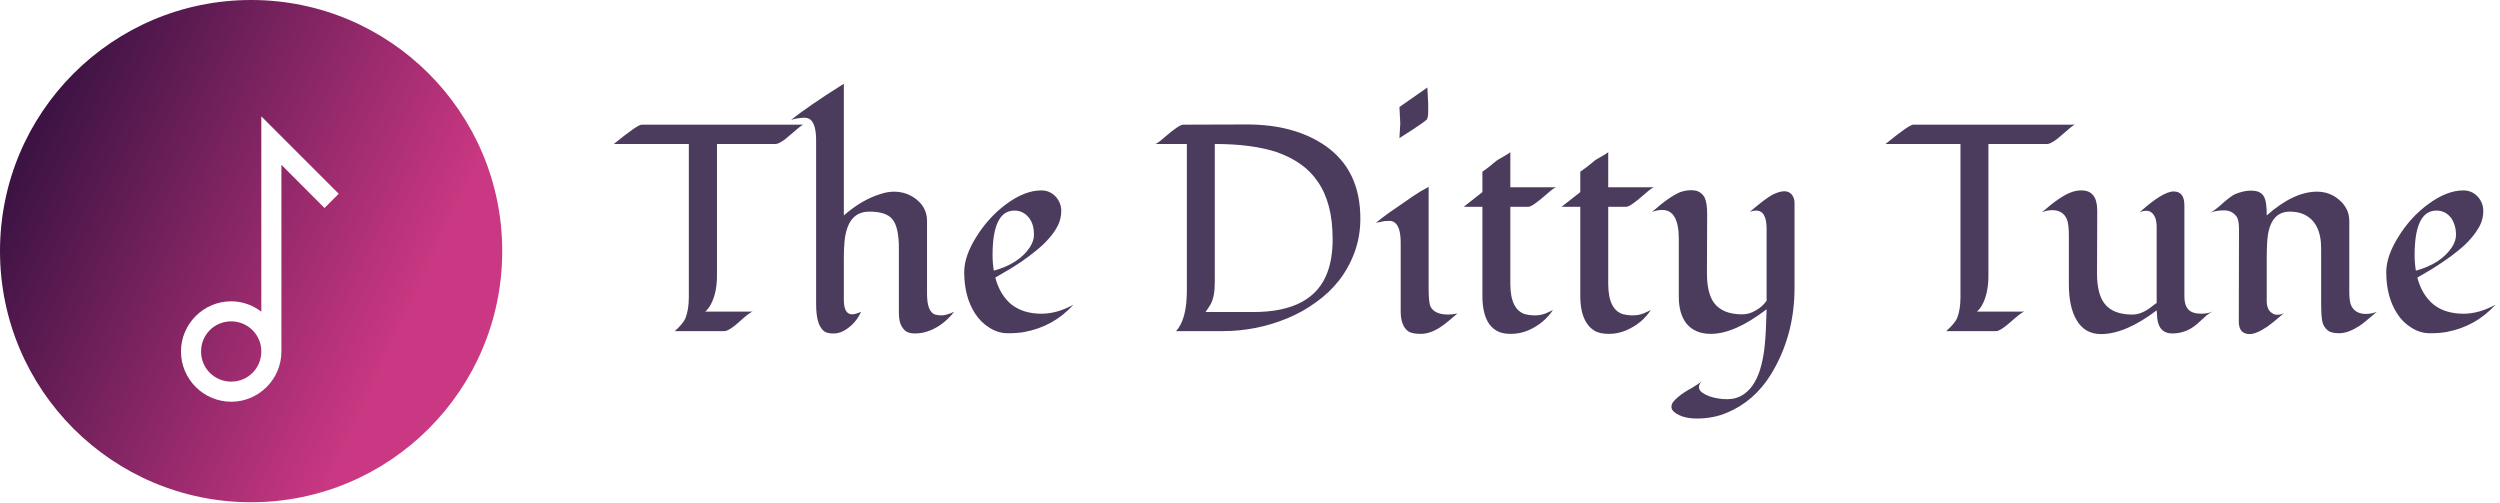
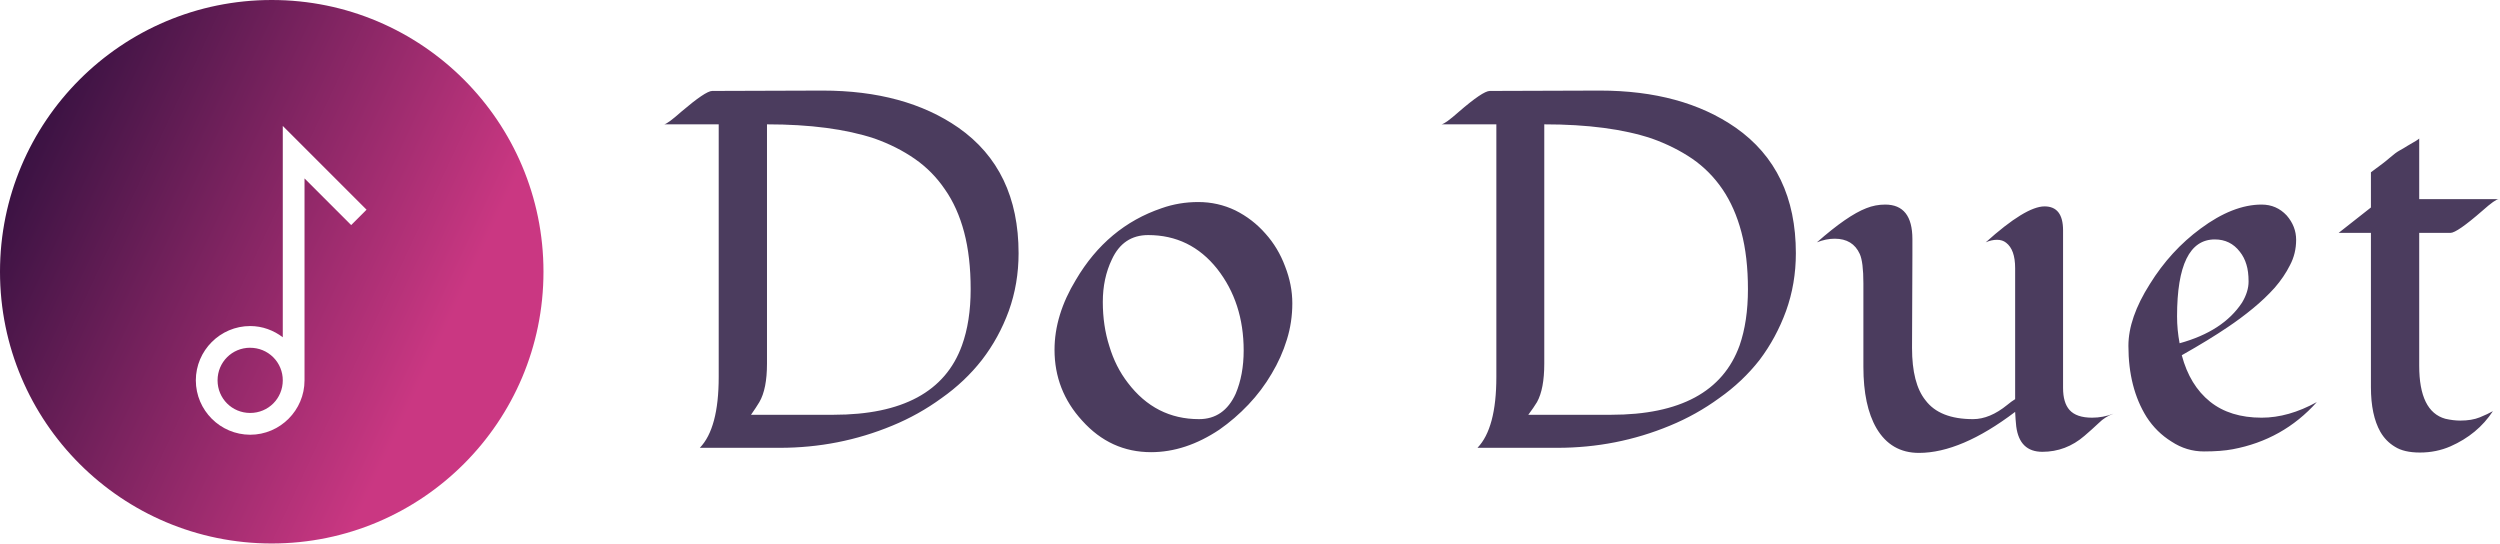
- <svg xmlns="http://www.w3.org/2000/svg" data-v-423bf9ae="" viewBox="0 0 448 90" class="iconLeft">
-   <g data-v-423bf9ae="" id="e530593e-8a58-41b2-bc51-c6073cd494a9" fill="#4b3c5e" transform="matrix(3.764116,0,0,3.764116,110.4517,6.342535)">
-     <path d="M3.45 5.17L-0.12 5.17L-0.12 5.17Q1.01 4.25 1.20 4.25L1.20 4.25L8.91 4.25L8.91 4.25Q8.83 4.26 8.50 4.55L8.50 4.55L8.50 4.55Q8.17 4.83 8.04 4.94L8.04 4.94L8.04 4.94Q7.72 5.17 7.59 5.17L7.59 5.17L4.79 5.17L4.79 11.43L4.79 11.43Q4.79 12.26 4.50 12.80L4.50 12.80L4.50 12.80Q4.38 13.03 4.23 13.15L4.23 13.15L6.49 13.15L6.49 13.15Q6.39 13.17 6.06 13.45L6.06 13.45L6.06 13.45Q5.74 13.74 5.61 13.84L5.61 13.84L5.61 13.84Q5.29 14.08 5.15 14.08L5.15 14.08L2.78 14.08L2.78 14.08Q3.19 13.71 3.29 13.46L3.29 13.46L3.29 13.46Q3.45 13.06 3.45 12.45L3.45 12.45L3.45 5.17ZM10.83 10.53L10.83 12.59L10.83 12.59Q10.83 13.28 11.23 13.28L11.23 13.28L11.23 13.28Q11.37 13.28 11.65 13.16L11.65 13.16L11.65 13.16Q11.38 13.75 10.85 14.05L10.85 14.05L10.85 14.05Q10.58 14.21 10.27 14.19L10.27 14.19L10.27 14.19Q9.96 14.18 9.83 14.03L9.83 14.03L9.83 14.03Q9.69 13.88 9.62 13.67L9.62 13.67L9.62 13.67Q9.51 13.33 9.51 12.80L9.51 12.80L9.51 5.00L9.51 5.00Q9.51 4.27 9.26 4.03L9.26 4.03L9.26 4.03Q9.14 3.92 8.96 3.92L8.96 3.92L8.96 3.92Q8.67 3.92 8.32 4.02L8.32 4.02L8.32 4.02Q9.15 3.36 10.83 2.30L10.83 2.30L10.83 8.57L10.83 8.57Q11.69 7.82 12.58 7.55L12.58 7.55L12.58 7.55Q12.91 7.44 13.22 7.44L13.22 7.44L13.22 7.44Q13.53 7.44 13.81 7.54L13.81 7.54L13.81 7.54Q14.08 7.64 14.30 7.82L14.30 7.82L14.30 7.82Q14.79 8.22 14.79 8.83L14.79 8.83L14.79 12.30L14.79 12.30Q14.79 13.21 15.22 13.30L15.22 13.30L15.22 13.30Q15.35 13.33 15.48 13.33L15.48 13.33L15.48 13.33Q15.70 13.33 16.08 13.16L16.08 13.16L16.08 13.16Q15.51 13.88 14.76 14.11L14.76 14.11L14.76 14.11Q14.50 14.19 14.20 14.19L14.20 14.19L14.20 14.19Q13.90 14.19 13.74 14.05L13.74 14.05L13.74 14.05Q13.58 13.90 13.51 13.69L13.51 13.69L13.51 13.69Q13.45 13.47 13.45 13.21L13.45 13.21L13.45 10.14L13.45 10.14Q13.45 9.10 13.13 8.74L13.13 8.74L13.13 8.74Q12.84 8.39 12.04 8.39L12.04 8.39L12.04 8.39Q10.99 8.39 10.86 9.84L10.86 9.84L10.86 9.84Q10.83 10.21 10.83 10.53L10.83 10.53ZM21.76 12.82L21.76 12.82L21.76 12.82Q20.82 13.86 19.43 14.12L19.43 14.12L19.43 14.12Q19.11 14.18 18.64 14.18L18.64 14.18L18.64 14.18Q18.17 14.18 17.75 13.91L17.75 13.91L17.75 13.91Q17.34 13.65 17.07 13.23L17.07 13.23L17.07 13.23Q16.56 12.43 16.56 11.27L16.56 11.27L16.56 11.27Q16.56 10.50 17.15 9.57L17.15 9.57L17.15 9.57Q17.73 8.65 18.55 8.04L18.55 8.04L18.55 8.04Q19.44 7.38 20.23 7.38L20.23 7.38L20.23 7.38Q20.64 7.38 20.92 7.68L20.92 7.68L20.92 7.68Q21.18 7.98 21.18 8.35L21.18 8.35L21.18 8.35Q21.18 8.73 21.02 9.05L21.02 9.05L21.02 9.05Q20.86 9.37 20.59 9.67L20.59 9.67L20.59 9.67Q20.33 9.97 19.99 10.24L19.99 10.24L19.99 10.24Q19.65 10.52 19.30 10.76L19.30 10.76L19.30 10.76Q18.80 11.10 18.04 11.53L18.04 11.53L18.04 11.53Q18.26 12.36 18.81 12.81L18.81 12.81L18.81 12.81Q19.37 13.25 20.24 13.25L20.24 13.25L20.24 13.25Q20.98 13.25 21.76 12.82ZM19.69 10.08L19.69 10.08L19.69 10.08Q19.88 9.78 19.88 9.50L19.88 9.50L19.88 9.50Q19.88 9.22 19.82 9.03L19.82 9.03L19.82 9.03Q19.76 8.83 19.64 8.68L19.64 8.68L19.64 8.68Q19.37 8.34 18.95 8.34L18.95 8.34L18.95 8.34Q17.91 8.34 17.91 10.46L17.91 10.46L17.91 10.46Q17.91 10.83 17.97 11.20L17.97 11.20L17.97 11.20Q19.17 10.87 19.69 10.08ZM35.42 8.72L35.42 8.72L35.42 8.72Q35.42 9.56 35.15 10.31L35.15 10.31L35.15 10.31Q34.88 11.05 34.41 11.66L34.41 11.66L34.41 11.66Q33.94 12.26 33.30 12.71L33.30 12.71L33.30 12.71Q32.67 13.17 31.94 13.47L31.94 13.47L31.94 13.47Q30.47 14.08 28.84 14.08L28.84 14.08L26.64 14.08L26.64 14.08Q27.16 13.54 27.16 12.13L27.16 12.13L27.16 5.17L25.66 5.17L25.66 5.17Q25.76 5.15 26.12 4.83L26.12 4.83L26.12 4.83Q26.80 4.25 26.98 4.25L26.98 4.25L30.02 4.24L30.02 4.24Q32.29 4.24 33.76 5.26L33.76 5.26L33.76 5.26Q35.42 6.42 35.42 8.72ZM33.86 11.26L33.86 11.26L33.86 11.26Q34.10 10.60 34.10 9.71L34.10 9.71L34.10 9.71Q34.10 8.82 33.92 8.14L33.92 8.14L33.92 8.14Q33.74 7.46 33.39 6.96L33.39 6.96L33.39 6.96Q33.05 6.46 32.56 6.12L32.56 6.12L32.56 6.12Q32.07 5.78 31.45 5.56L31.45 5.56L31.45 5.56Q30.27 5.17 28.49 5.17L28.49 5.17L28.49 11.76L28.49 11.76Q28.49 12.46 28.28 12.82L28.28 12.82L28.28 12.82Q28.19 12.97 28.05 13.17L28.05 13.17L30.32 13.17L30.32 13.17Q33.17 13.17 33.86 11.26ZM37.28 3.41L38.61 2.48L38.65 3.26L38.65 3.62L38.65 3.62Q38.65 3.94 38.57 4.02L38.57 4.02L38.57 4.02Q38.49 4.09 38.39 4.16L38.39 4.16L38.39 4.16Q38.01 4.43 37.28 4.89L37.28 4.89L37.28 4.89Q37.32 4.21 37.32 4.19L37.32 4.19L37.32 4.19Q37.32 4.16 37.28 3.41L37.28 3.41ZM40.04 13.24L40.04 13.24L40.04 13.24Q39.83 13.41 39.64 13.58L39.64 13.58L39.64 13.58Q39.44 13.75 39.23 13.89L39.23 13.89L39.23 13.89Q38.74 14.21 38.29 14.21L38.29 14.21L38.29 14.21Q37.86 14.21 37.69 14.08L37.69 14.08L37.69 14.08Q37.34 13.82 37.34 13.13L37.34 13.13L37.34 9.88L37.34 9.88Q37.34 9.15 37.08 8.93L37.08 8.93L37.08 8.93Q36.96 8.83 36.81 8.83L36.81 8.83L36.81 8.83Q36.67 8.83 36.57 8.84L36.57 8.84L36.57 8.84Q36.47 8.86 36.37 8.88L36.37 8.88L36.37 8.88Q36.26 8.90 36.16 8.92L36.16 8.92L36.16 8.92Q36.50 8.65 36.79 8.44L36.79 8.44L36.79 8.44Q37.09 8.23 37.30 8.09L37.30 8.09L37.30 8.09Q37.52 7.94 37.89 7.68L37.89 7.68L37.89 7.68Q38.27 7.42 38.67 7.21L38.67 7.21L38.67 12.03L38.67 12.03Q38.67 12.73 38.76 12.91L38.76 12.91L38.76 12.91Q38.95 13.29 39.61 13.29L39.61 13.29L39.61 13.29Q39.79 13.29 40.04 13.24ZM41.23 8.16L40.34 8.16L41.23 7.46L41.23 6.49L41.23 6.49Q41.60 6.23 41.75 6.09L41.75 6.09L41.75 6.09Q41.91 5.95 42.02 5.89L42.02 5.89L42.02 5.89Q42.13 5.83 42.25 5.76L42.25 5.76L42.25 5.76Q42.54 5.59 42.56 5.56L42.56 5.56L42.56 7.23L44.75 7.23L44.75 7.23Q44.66 7.23 44.30 7.55L44.30 7.55L44.30 7.55Q43.61 8.16 43.42 8.16L43.42 8.16L42.56 8.16L42.56 11.82L42.56 11.82Q42.56 13.08 43.29 13.28L43.29 13.28L43.29 13.28Q43.50 13.33 43.70 13.33L43.70 13.33L43.70 13.33Q44.01 13.33 44.23 13.24L44.23 13.24L44.23 13.24Q44.45 13.15 44.59 13.07L44.59 13.07L44.59 13.07Q44.17 13.71 43.42 14.04L43.42 14.04L43.42 14.04Q43.03 14.21 42.58 14.21L42.58 14.21L42.58 14.21Q42.14 14.21 41.89 14.05L41.89 14.05L41.89 14.05Q41.64 13.90 41.49 13.64L41.49 13.64L41.49 13.64Q41.23 13.18 41.23 12.41L41.23 12.41L41.23 8.16ZM45.89 8.16L45.00 8.16L45.89 7.46L45.89 6.49L45.89 6.49Q46.26 6.23 46.42 6.09L46.42 6.09L46.42 6.09Q46.57 5.95 46.68 5.89L46.68 5.89L46.68 5.89Q46.79 5.83 46.91 5.76L46.91 5.76L46.91 5.76Q47.20 5.59 47.22 5.56L47.22 5.56L47.22 7.23L49.41 7.23L49.41 7.23Q49.32 7.23 48.96 7.55L48.96 7.55L48.96 7.55Q48.27 8.16 48.08 8.16L48.08 8.16L47.22 8.16L47.22 11.82L47.22 11.82Q47.22 13.08 47.95 13.28L47.95 13.28L47.95 13.28Q48.17 13.33 48.36 13.33L48.36 13.33L48.36 13.33Q48.67 13.33 48.89 13.24L48.89 13.24L48.89 13.24Q49.11 13.15 49.25 13.07L49.25 13.07L49.25 13.07Q48.84 13.71 48.08 14.04L48.08 14.04L48.08 14.04Q47.69 14.21 47.25 14.21L47.25 14.21L47.25 14.21Q46.80 14.21 46.55 14.05L46.55 14.05L46.55 14.05Q46.31 13.90 46.16 13.64L46.16 13.64L46.16 13.64Q45.89 13.18 45.89 12.41L45.89 12.41L45.89 8.16ZM54.76 12.63L54.76 9.21L54.76 9.21Q54.76 8.34 54.26 8.34L54.26 8.34L54.26 8.34Q54.10 8.34 53.95 8.41L53.95 8.41L53.95 8.41Q54.72 7.75 55.05 7.58L55.05 7.58L55.05 7.58Q55.38 7.42 55.60 7.42L55.60 7.42L55.60 7.42Q55.83 7.42 55.96 7.58L55.96 7.58L55.96 7.58Q56.09 7.74 56.09 7.98L56.09 7.98L56.09 12.02L56.09 12.02Q56.09 14.31 54.96 16.15L54.96 16.15L54.96 16.15Q54.17 17.42 52.88 17.96L52.88 17.96L52.88 17.96Q52.23 18.24 51.44 18.24L51.44 18.24L51.44 18.24Q50.76 18.24 50.37 17.94L50.37 17.94L50.37 17.94Q50.23 17.82 50.23 17.69L50.23 17.69L50.23 17.69Q50.23 17.55 50.32 17.44L50.32 17.44L50.32 17.44Q50.41 17.33 50.54 17.22L50.54 17.22L50.54 17.22Q50.68 17.10 50.85 16.99L50.85 16.99L50.85 16.99Q51.02 16.88 51.19 16.79L51.19 16.79L51.19 16.79Q51.60 16.54 51.71 16.44L51.71 16.44L51.71 16.44Q51.54 16.58 51.54 16.74L51.54 16.74L51.54 16.74Q51.54 16.90 51.70 17.01L51.70 17.01L51.70 17.01Q51.86 17.12 52.06 17.19L52.06 17.19L52.06 17.19Q52.46 17.32 52.89 17.32L52.89 17.32L52.89 17.32Q53.31 17.32 53.65 17.10L53.65 17.10L53.65 17.10Q53.98 16.88 54.19 16.51L54.19 16.51L54.19 16.51Q54.40 16.15 54.51 15.69L54.51 15.69L54.51 15.69Q54.63 15.22 54.67 14.75L54.67 14.75L54.67 14.75Q54.73 14.25 54.76 13.04L54.76 13.04L54.76 13.04Q53.23 14.21 52.11 14.21L52.11 14.21L52.11 14.21Q51.33 14.21 50.93 13.70L50.93 13.70L50.93 13.70Q50.58 13.24 50.58 12.44L50.58 12.44L50.58 9.69L50.58 9.69Q50.58 8.31 49.79 8.31L49.79 8.31L49.79 8.31Q49.53 8.31 49.30 8.41L49.30 8.41L49.30 8.41Q50.12 7.68 50.65 7.46L50.65 7.46L50.65 7.46Q50.91 7.37 51.17 7.37L51.17 7.37L51.17 7.37Q51.43 7.37 51.58 7.47L51.58 7.47L51.58 7.47Q51.73 7.57 51.81 7.72L51.81 7.72L51.81 7.72Q51.93 7.98 51.93 8.49L51.93 8.49L51.92 11.32L51.92 11.32Q51.92 12.29 52.27 12.75L52.27 12.75L52.27 12.75Q52.68 13.28 53.60 13.28L53.60 13.28L53.60 13.28Q53.94 13.28 54.25 13.09L54.25 13.09L54.25 13.09Q54.57 12.91 54.76 12.63L54.76 12.63ZM63.99 5.17L60.42 5.17L60.42 5.17Q61.55 4.25 61.74 4.25L61.74 4.25L69.45 4.25L69.45 4.25Q69.36 4.26 69.04 4.55L69.04 4.55L69.04 4.55Q68.71 4.83 68.58 4.94L68.58 4.94L68.58 4.94Q68.26 5.17 68.13 5.17L68.13 5.17L65.32 5.17L65.32 11.43L65.32 11.43Q65.32 12.26 65.04 12.80L65.04 12.80L65.04 12.80Q64.92 13.03 64.77 13.15L64.77 13.15L67.03 13.15L67.03 13.15Q66.93 13.17 66.60 13.45L66.60 13.45L66.60 13.45Q66.27 13.74 66.14 13.84L66.14 13.84L66.14 13.84Q65.83 14.08 65.69 14.08L65.69 14.08L63.31 14.08L63.31 14.08Q63.72 13.71 63.83 13.46L63.83 13.46L63.83 13.46Q63.99 13.06 63.99 12.45L63.99 12.45L63.99 5.17ZM72.52 8.42L72.52 8.42L72.52 8.42Q73.62 7.43 74.14 7.43L74.14 7.43L74.14 7.43Q74.65 7.43 74.65 8.09L74.65 8.09L74.65 12.43L74.65 12.43Q74.65 12.84 74.83 13.04L74.83 13.04L74.83 13.04Q75.02 13.25 75.45 13.25L75.45 13.25L75.45 13.25Q75.75 13.25 76.04 13.14L76.04 13.14L76.04 13.14Q75.81 13.22 75.63 13.40L75.63 13.40L75.63 13.40Q75.45 13.57 75.24 13.75L75.24 13.75L75.24 13.75Q74.73 14.19 74.07 14.19L74.07 14.19L74.07 14.19Q73.45 14.19 73.36 13.49L73.36 13.49L73.36 13.49Q73.34 13.30 73.33 13.09L73.33 13.09L73.33 13.09Q71.84 14.22 70.68 14.22L70.68 14.22L70.68 14.22Q69.90 14.22 69.51 13.54L69.51 13.54L69.51 13.54Q69.15 12.92 69.15 11.85L69.15 11.85L69.15 9.55L69.15 9.55Q69.15 8.96 69.05 8.74L69.05 8.74L69.05 8.74Q68.86 8.32 68.36 8.32L68.36 8.32L68.36 8.32Q68.12 8.32 67.87 8.42L67.87 8.42L67.87 8.42Q68.71 7.68 69.23 7.48L69.23 7.48L69.23 7.48Q69.48 7.38 69.75 7.38L69.75 7.38L69.75 7.38Q70.50 7.38 70.50 8.33L70.50 8.33L70.50 8.33Q70.50 8.33 70.50 8.78L70.50 8.78L70.50 8.78Q70.50 8.78 70.49 11.33L70.49 11.33L70.49 11.33Q70.49 12.31 70.85 12.77L70.85 12.77L70.85 12.77Q71.25 13.29 72.17 13.29L72.17 13.29L72.17 13.29Q72.63 13.29 73.11 12.90L73.11 12.90L73.11 12.90Q73.23 12.80 73.33 12.74L73.33 12.74L73.33 9.13L73.33 9.13Q73.33 8.62 73.08 8.43L73.08 8.43L73.08 8.43Q72.98 8.35 72.83 8.35L72.83 8.35L72.83 8.35Q72.68 8.35 72.52 8.42ZM77.24 13.62L77.24 13.62L77.25 9.22L77.25 9.22Q77.25 8.76 77.12 8.61L77.12 8.61L77.12 8.61Q76.91 8.33 76.54 8.33L76.54 8.33L76.54 8.33Q76.16 8.33 75.87 8.44L75.87 8.44L75.87 8.44Q76.04 8.37 76.33 8.12L76.33 8.12L76.33 8.12Q76.86 7.64 77.08 7.55L77.08 7.55L77.08 7.55Q77.49 7.39 77.80 7.39L77.80 7.39L77.80 7.39Q78.11 7.39 78.26 7.49L78.26 7.49L78.26 7.49Q78.42 7.59 78.48 7.77L78.48 7.77L78.48 7.77Q78.57 7.98 78.57 8.57L78.57 8.57L78.57 8.57Q79.85 7.44 80.96 7.44L80.96 7.44L80.96 7.44Q81.57 7.44 82.02 7.83L82.02 7.83L82.02 7.83Q82.50 8.24 82.50 8.83L82.50 8.83L82.50 12.20L82.50 12.20Q82.50 12.71 82.61 12.90L82.61 12.90L82.61 12.90Q82.81 13.26 83.29 13.26L83.29 13.26L83.29 13.26Q83.56 13.26 83.81 13.16L83.81 13.16L83.81 13.16Q83.20 13.69 82.97 13.84L82.97 13.84L82.97 13.84Q82.43 14.18 82.03 14.18L82.03 14.18L82.03 14.18Q81.63 14.18 81.47 14.04L81.47 14.04L81.47 14.04Q81.30 13.90 81.23 13.68L81.23 13.68L81.23 13.68Q81.16 13.44 81.16 12.70L81.16 12.70L81.16 10.14L81.16 10.14Q81.16 8.92 80.36 8.53L80.36 8.53L80.36 8.53Q80.07 8.39 79.67 8.39L79.67 8.39L79.67 8.39Q78.67 8.39 78.59 9.86L78.59 9.86L78.59 9.86Q78.57 10.23 78.57 10.53L78.57 10.53L78.57 12.64L78.57 12.64Q78.57 13.08 78.84 13.23L78.84 13.23L78.84 13.23Q78.93 13.30 79.08 13.30L79.08 13.30L79.08 13.30Q79.22 13.30 79.38 13.23L79.38 13.23L79.38 13.23Q79.24 13.35 79.04 13.52L79.04 13.52L79.04 13.52Q78.84 13.69 78.62 13.85L78.62 13.85L78.62 13.85Q78.08 14.22 77.76 14.22L77.76 14.22L77.76 14.22Q77.24 14.22 77.24 13.62ZM89.46 12.82L89.46 12.82L89.46 12.82Q88.52 13.86 87.13 14.12L87.13 14.12L87.13 14.12Q86.81 14.18 86.34 14.18L86.34 14.18L86.34 14.18Q85.87 14.18 85.45 13.91L85.45 13.91L85.45 13.91Q85.03 13.65 84.77 13.23L84.77 13.23L84.77 13.23Q84.26 12.43 84.26 11.27L84.26 11.27L84.26 11.27Q84.26 10.50 84.85 9.57L84.85 9.57L84.85 9.57Q85.42 8.65 86.25 8.04L86.25 8.04L86.25 8.04Q87.14 7.38 87.93 7.38L87.93 7.38L87.93 7.38Q88.34 7.38 88.62 7.68L88.62 7.68L88.62 7.68Q88.88 7.98 88.88 8.35L88.88 8.35L88.88 8.35Q88.88 8.73 88.72 9.05L88.72 9.05L88.72 9.05Q88.55 9.37 88.29 9.67L88.29 9.67L88.29 9.67Q88.03 9.97 87.69 10.24L87.69 10.24L87.69 10.24Q87.35 10.52 86.99 10.76L86.99 10.76L86.99 10.76Q86.50 11.10 85.74 11.53L85.74 11.53L85.74 11.53Q85.96 12.36 86.51 12.81L86.51 12.81L86.51 12.81Q87.06 13.25 87.94 13.25L87.94 13.25L87.94 13.25Q88.68 13.25 89.46 12.82ZM87.39 10.08L87.39 10.08L87.39 10.08Q87.58 9.78 87.58 9.50L87.58 9.50L87.58 9.50Q87.58 9.22 87.51 9.03L87.51 9.03L87.51 9.03Q87.45 8.83 87.34 8.68L87.34 8.68L87.34 8.68Q87.07 8.34 86.65 8.34L86.65 8.34L86.65 8.34Q85.61 8.34 85.61 10.46L85.61 10.46L85.61 10.46Q85.61 10.83 85.67 11.20L85.67 11.20L85.67 11.20Q86.87 10.87 87.39 10.08Z" />
+ <svg xmlns="http://www.w3.org/2000/svg" data-v-423bf9ae="" viewBox="0 0 414 90" class="iconLeft">
+   <g data-v-423bf9ae="" id="0fe64e71-724d-4a19-90da-05b07822995e" fill="#4b3c5e" transform="matrix(6.012024,0,0,6.012024,108.7375,-10.49098)">
+     <path d="M9.97 8.72L9.97 8.72L9.97 8.72Q9.97 9.56 9.70 10.31L9.70 10.31L9.70 10.31Q9.43 11.05 8.96 11.66L8.96 11.66L8.96 11.66Q8.49 12.26 7.85 12.71L7.85 12.71L7.85 12.71Q7.22 13.17 6.49 13.47L6.49 13.47L6.49 13.47Q5.02 14.08 3.39 14.08L3.39 14.08L1.19 14.08L1.19 14.08Q1.71 13.54 1.71 12.13L1.71 12.13L1.71 5.17L0.21 5.17L0.21 5.17Q0.31 5.15 0.67 4.83L0.67 4.83L0.67 4.83Q1.35 4.25 1.53 4.25L1.53 4.25L4.57 4.24L4.57 4.24Q6.84 4.24 8.31 5.26L8.31 5.26L8.31 5.26Q9.97 6.42 9.97 8.72ZM8.41 11.26L8.41 11.26L8.41 11.26Q8.65 10.60 8.65 9.71L8.65 9.71L8.65 9.71Q8.65 8.82 8.47 8.14L8.47 8.14L8.47 8.14Q8.29 7.46 7.94 6.96L7.94 6.96L7.94 6.96Q7.60 6.46 7.11 6.12L7.11 6.12L7.11 6.12Q6.62 5.78 6.00 5.56L6.00 5.56L6.00 5.56Q4.82 5.17 3.04 5.17L3.04 5.17L3.04 11.76L3.04 11.76Q3.04 12.46 2.83 12.82L2.83 12.82L2.83 12.82Q2.74 12.97 2.60 13.17L2.60 13.17L4.87 13.17L4.87 13.17Q7.72 13.17 8.41 11.26ZM16.77 8.18L16.77 8.18L16.77 8.18Q17.12 8.57 17.31 9.08L17.31 9.08L17.31 9.08Q17.51 9.59 17.51 10.10L17.51 10.10L17.51 10.10Q17.51 10.62 17.36 11.10L17.36 11.10L17.36 11.10Q17.21 11.59 16.94 12.04L16.94 12.04L16.94 12.04Q16.67 12.50 16.30 12.89L16.30 12.89L16.30 12.89Q15.93 13.28 15.50 13.58L15.50 13.58L15.50 13.58Q14.57 14.20 13.62 14.20L13.62 14.20L13.62 14.20Q12.50 14.20 11.72 13.33L11.72 13.33L11.72 13.33Q10.96 12.50 10.96 11.38L10.96 11.38L10.96 11.38Q10.96 10.42 11.55 9.45L11.55 9.45L11.55 9.45Q12.41 7.99 13.91 7.48L13.91 7.48L13.91 7.48Q14.39 7.31 14.92 7.31L14.92 7.31L14.92 7.31Q15.46 7.31 15.94 7.54L15.94 7.54L15.94 7.54Q16.42 7.78 16.77 8.18ZM13.54 8.22L13.54 8.22L13.54 8.22Q12.85 8.22 12.54 8.89L12.54 8.89L12.54 8.89Q12.29 9.41 12.29 10.06L12.29 10.06L12.29 10.06Q12.29 10.72 12.47 11.28L12.47 11.28L12.47 11.28Q12.64 11.85 12.98 12.29L12.98 12.29L12.98 12.29Q13.74 13.29 14.94 13.29L14.94 13.29L14.94 13.29Q15.63 13.29 15.95 12.59L15.95 12.59L15.95 12.59Q16.17 12.07 16.17 11.40L16.17 11.40L16.17 11.40Q16.17 10.08 15.44 9.15L15.44 9.15L15.44 9.15Q14.70 8.22 13.54 8.22ZM31.38 8.72L31.38 8.72L31.38 8.72Q31.38 9.56 31.11 10.31L31.11 10.31L31.11 10.31Q30.84 11.05 30.38 11.66L30.38 11.66L30.38 11.66Q29.91 12.26 29.27 12.71L29.27 12.71L29.27 12.71Q28.64 13.17 27.91 13.47L27.91 13.47L27.91 13.47Q26.44 14.08 24.81 14.08L24.81 14.08L22.61 14.08L22.61 14.08Q23.13 13.54 23.13 12.13L23.13 12.13L23.13 5.17L21.62 5.17L21.62 5.17Q21.73 5.15 22.09 4.83L22.09 4.83L22.09 4.83Q22.76 4.25 22.95 4.25L22.95 4.25L25.98 4.24L25.98 4.24Q28.25 4.24 29.72 5.26L29.72 5.26L29.72 5.26Q31.38 6.42 31.38 8.72ZM29.83 11.26L29.83 11.26L29.83 11.26Q30.06 10.60 30.06 9.71L30.06 9.71L30.06 9.71Q30.06 8.82 29.88 8.14L29.88 8.14L29.88 8.14Q29.70 7.46 29.36 6.96L29.36 6.96L29.36 6.96Q29.02 6.46 28.53 6.12L28.53 6.12L28.53 6.12Q28.03 5.78 27.41 5.56L27.41 5.56L27.41 5.56Q26.24 5.17 24.45 5.17L24.45 5.17L24.45 11.76L24.45 11.76Q24.45 12.46 24.25 12.82L24.25 12.82L24.25 12.82Q24.16 12.97 24.01 13.17L24.01 13.17L26.29 13.17L26.29 13.17Q29.14 13.17 29.83 11.26ZM36.61 8.42L36.61 8.42L36.61 8.42Q37.71 7.43 38.23 7.43L38.23 7.43L38.23 7.43Q38.74 7.43 38.74 8.09L38.74 8.09L38.74 12.43L38.74 12.43Q38.74 12.84 38.92 13.04L38.92 13.04L38.92 13.04Q39.11 13.25 39.54 13.25L39.54 13.25L39.54 13.25Q39.84 13.25 40.13 13.14L40.13 13.14L40.13 13.14Q39.90 13.22 39.72 13.40L39.72 13.40L39.72 13.40Q39.54 13.57 39.33 13.75L39.33 13.75L39.33 13.75Q38.82 14.19 38.17 14.19L38.17 14.19L38.17 14.19Q37.54 14.19 37.45 13.49L37.45 13.49L37.45 13.49Q37.43 13.30 37.42 13.09L37.42 13.09L37.42 13.09Q35.93 14.22 34.77 14.22L34.77 14.22L34.77 14.22Q34.00 14.22 33.60 13.54L33.60 13.54L33.60 13.54Q33.24 12.92 33.24 11.85L33.24 11.85L33.24 9.55L33.24 9.55Q33.24 8.96 33.14 8.74L33.14 8.74L33.14 8.74Q32.95 8.32 32.45 8.32L32.45 8.32L32.45 8.32Q32.21 8.32 31.96 8.42L31.96 8.42L31.96 8.42Q32.80 7.68 33.32 7.48L33.32 7.48L33.32 7.48Q33.57 7.38 33.84 7.38L33.84 7.38L33.84 7.38Q34.59 7.38 34.59 8.33L34.59 8.33L34.59 8.33Q34.59 8.33 34.59 8.78L34.59 8.78L34.59 8.78Q34.59 8.78 34.58 11.33L34.58 11.33L34.58 11.33Q34.58 12.31 34.95 12.77L34.95 12.77L34.95 12.77Q35.34 13.29 36.26 13.29L36.26 13.29L36.26 13.29Q36.72 13.29 37.20 12.90L37.20 12.90L37.20 12.90Q37.32 12.80 37.42 12.74L37.42 12.74L37.42 9.13L37.42 9.13Q37.42 8.62 37.17 8.43L37.17 8.43L37.17 8.43Q37.07 8.35 36.92 8.35L36.92 8.35L36.92 8.35Q36.77 8.35 36.61 8.42ZM45.73 12.82L45.73 12.82L45.73 12.82Q44.80 13.86 43.41 14.12L43.41 14.12L43.41 14.12Q43.09 14.18 42.62 14.18L42.62 14.18L42.62 14.18Q42.14 14.18 41.73 13.91L41.73 13.91L41.73 13.91Q41.31 13.65 41.04 13.23L41.04 13.23L41.04 13.23Q40.54 12.43 40.54 11.27L40.54 11.27L40.54 11.27Q40.54 10.50 41.13 9.57L41.13 9.57L41.13 9.57Q41.70 8.65 42.53 8.04L42.53 8.04L42.53 8.04Q43.42 7.38 44.21 7.38L44.21 7.38L44.21 7.38Q44.62 7.38 44.90 7.68L44.90 7.68L44.90 7.68Q45.16 7.98 45.16 8.35L45.16 8.35L45.16 8.35Q45.16 8.73 44.99 9.05L44.99 9.05L44.99 9.05Q44.83 9.37 44.57 9.67L44.57 9.67L44.57 9.67Q44.30 9.97 43.97 10.24L43.97 10.24L43.97 10.24Q43.63 10.52 43.27 10.76L43.27 10.76L43.27 10.76Q42.77 11.10 42.01 11.53L42.01 11.53L42.01 11.53Q42.23 12.36 42.79 12.81L42.79 12.81L42.79 12.81Q43.34 13.25 44.21 13.25L44.21 13.25L44.21 13.25Q44.95 13.25 45.73 12.82ZM43.67 10.08L43.67 10.08L43.67 10.08Q43.85 9.78 43.85 9.50L43.85 9.50L43.85 9.50Q43.85 9.22 43.79 9.03L43.79 9.03L43.79 9.03Q43.73 8.83 43.61 8.68L43.61 8.68L43.61 8.68Q43.35 8.34 42.92 8.34L42.92 8.34L42.92 8.34Q41.88 8.34 41.88 10.46L41.88 10.46L41.88 10.46Q41.88 10.83 41.95 11.20L41.95 11.20L41.95 11.20Q43.15 10.87 43.67 10.08ZM47.22 8.16L46.33 8.16L47.22 7.46L47.22 6.49L47.22 6.49Q47.58 6.23 47.74 6.09L47.74 6.09L47.74 6.09Q47.90 5.95 48.01 5.89L48.01 5.89L48.01 5.89Q48.12 5.83 48.23 5.76L48.23 5.76L48.23 5.76Q48.53 5.59 48.55 5.56L48.55 5.56L48.55 7.23L50.74 7.23L50.74 7.23Q50.65 7.23 50.29 7.55L50.29 7.55L50.29 7.55Q49.59 8.16 49.41 8.16L49.41 8.16L48.55 8.16L48.55 11.82L48.55 11.82Q48.55 13.08 49.27 13.28L49.27 13.28L49.27 13.28Q49.49 13.33 49.68 13.33L49.68 13.33L49.68 13.33Q50.00 13.33 50.22 13.24L50.22 13.24L50.22 13.24Q50.44 13.15 50.58 13.07L50.58 13.07L50.58 13.07Q50.16 13.71 49.41 14.04L49.41 14.04L49.41 14.04Q49.02 14.21 48.57 14.21L48.57 14.21L48.57 14.21Q48.13 14.21 47.88 14.05L47.88 14.05L47.88 14.05Q47.63 13.90 47.48 13.64L47.48 13.64L47.48 13.64Q47.22 13.18 47.22 12.41L47.22 12.41L47.22 8.16Z" />
  </g>
  <defs data-v-423bf9ae="">
-     <linearGradient data-v-423bf9ae="" gradientTransform="rotate(25)" id="d31e2f9b-47b9-4cfc-a65b-e663699e3e45" x1="0%" y1="0%" x2="100%" y2="0%">
+     <linearGradient data-v-423bf9ae="" gradientTransform="rotate(25)" id="43272b1c-1b3f-4279-bb1a-46ce48762d11" x1="0%" y1="0%" x2="100%" y2="0%">
      <stop data-v-423bf9ae="" offset="0%" style="stop-color: rgb(30, 11, 54); stop-opacity: 1;" />
      <stop data-v-423bf9ae="" offset="100%" style="stop-color: rgb(202, 55, 130); stop-opacity: 1;" />
    </linearGradient>
  </defs>
-   <g data-v-423bf9ae="" id="f3524eed-e83f-4474-a640-65d00840f838" transform="matrix(3.6,0,0,3.6,0.000001192093,0.000001192093)" stroke="none" fill="url(#d31e2f9b-47b9-4cfc-a65b-e663699e3e45)">
+   <g data-v-423bf9ae="" id="b2cb8992-6374-469e-a334-e8fc10540e38" transform="matrix(3.6,0,0,3.6,0.000001192093,0.000001192093)" stroke="none" fill="url(#43272b1c-1b3f-4279-bb1a-46ce48762d11)">
    <path d="M12.5 0A12.5 12.5 0 0 0 0 12.5 12.5 12.5 0 0 0 12.5 25 12.5 12.5 0 0 0 25 12.5 12.5 12.5 0 0 0 12.5 0zm.508 5.793l3.853 3.853-.707.708-2.146-2.147v9.291c0 1.375-1.125 2.5-2.5 2.5a2.508 2.508 0 0 1-2.5-2.5c0-1.375 1.125-2.5 2.5-2.5.564 0 1.08.197 1.5.516V5.793zm-1.5 10.203c-.835 0-1.5.666-1.5 1.5s.665 1.5 1.5 1.5c.834 0 1.5-.666 1.5-1.5a1.493 1.493 0 0 0-1.5-1.498v-.002z" />
  </g>
</svg>
